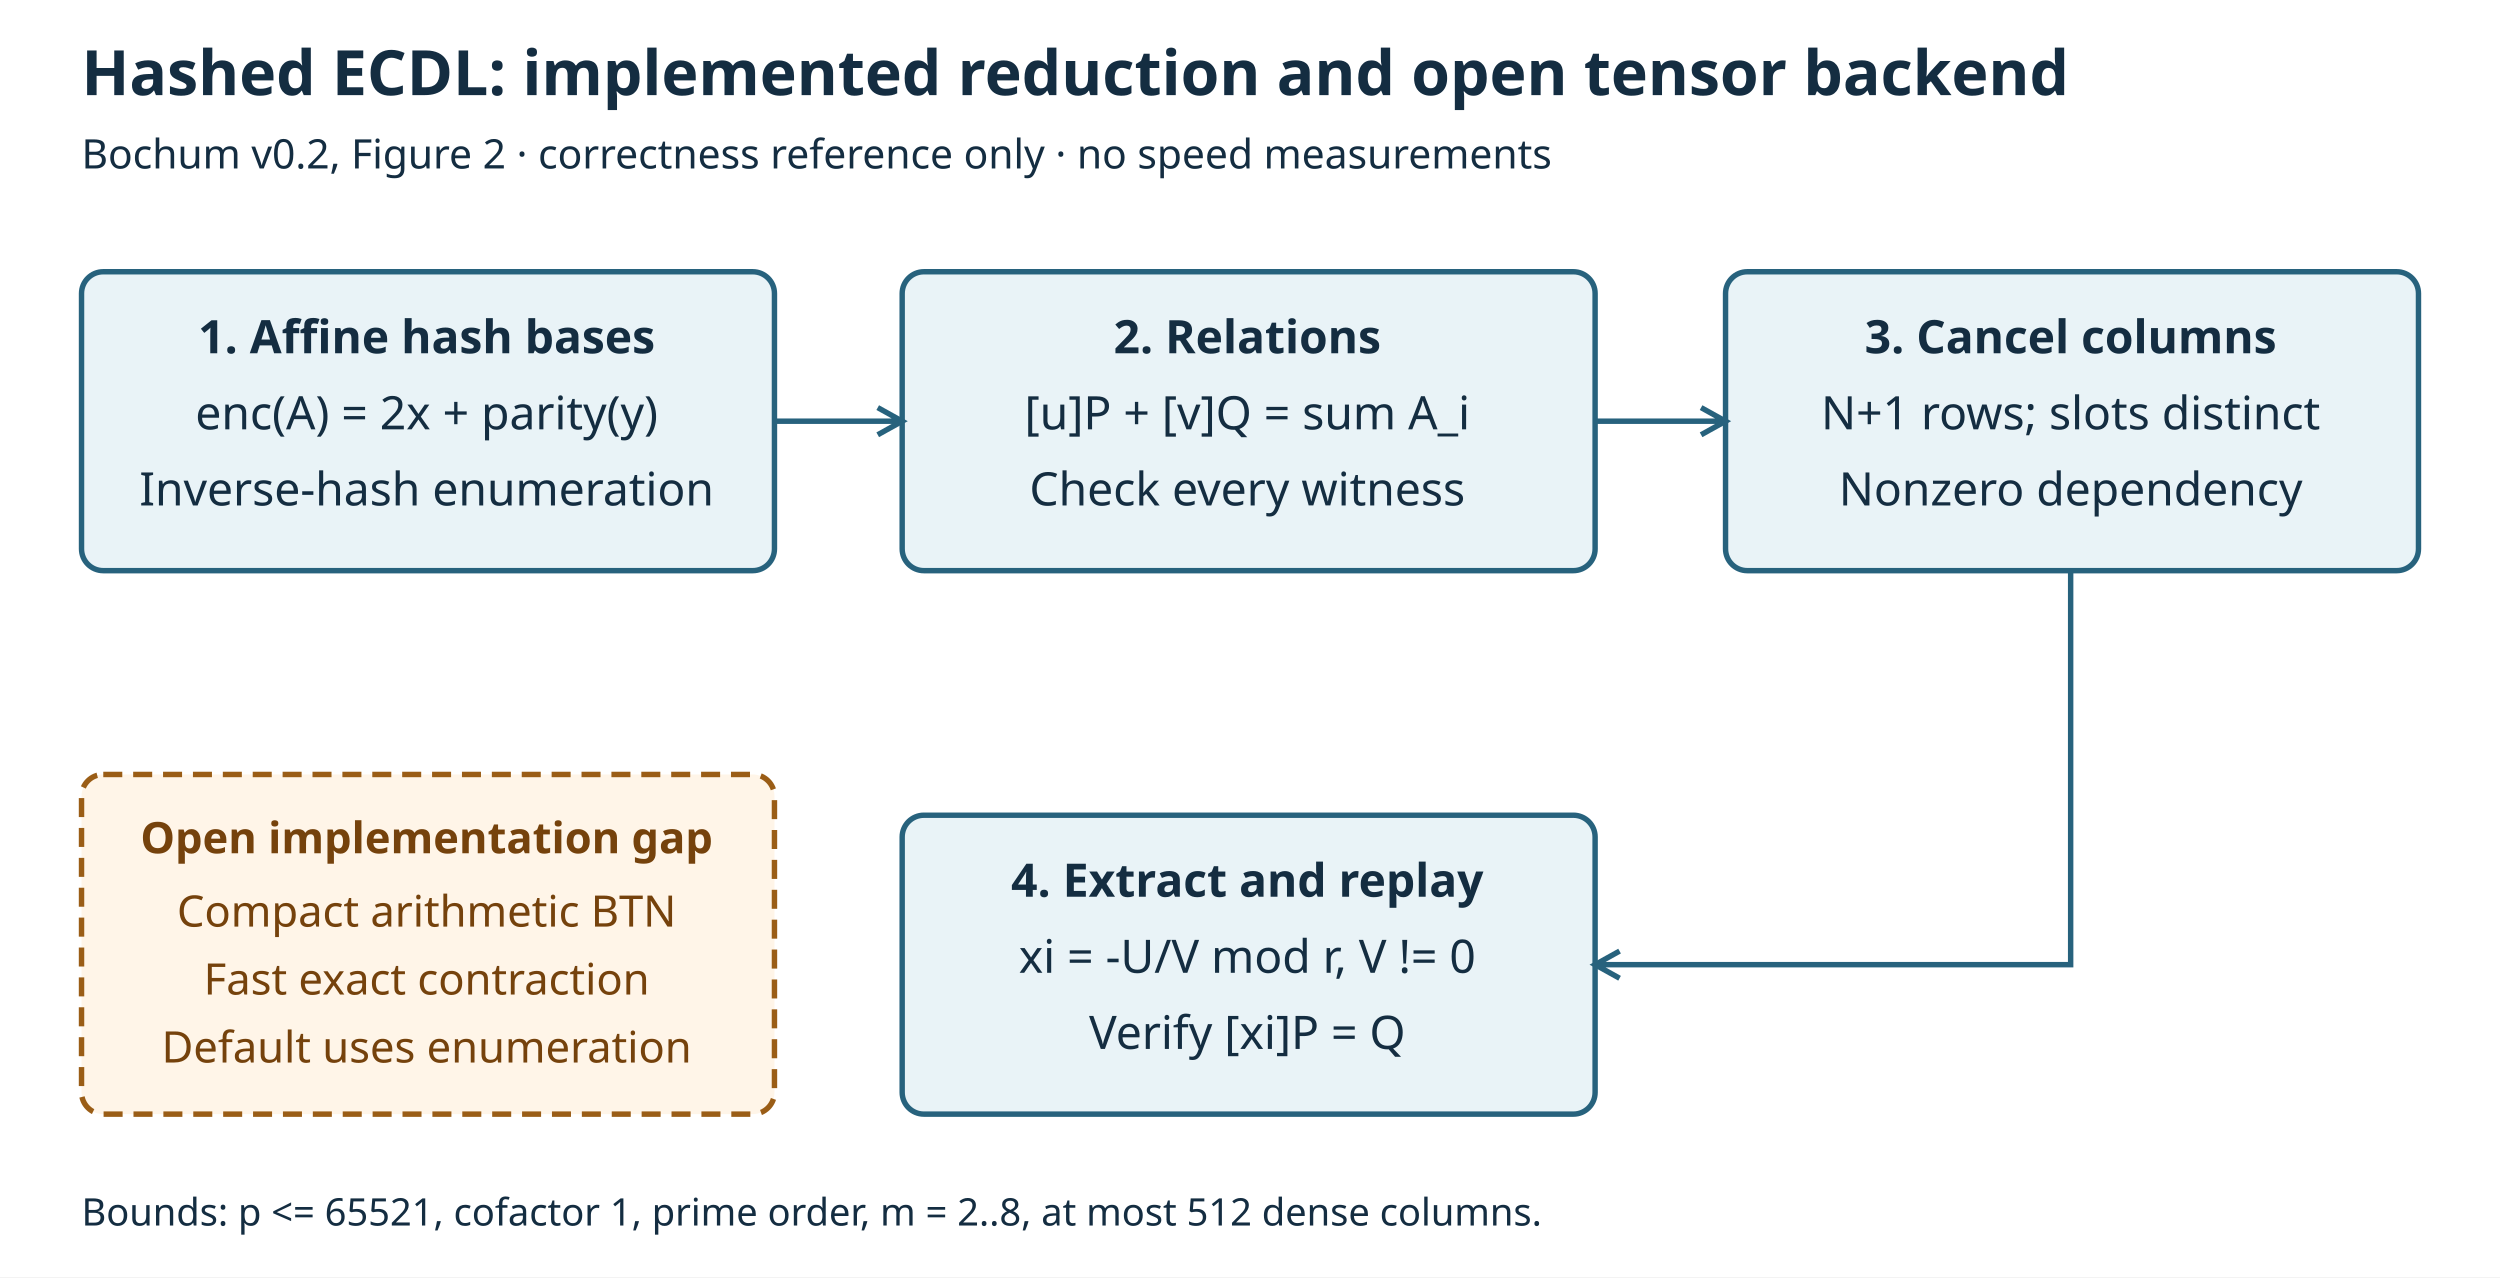
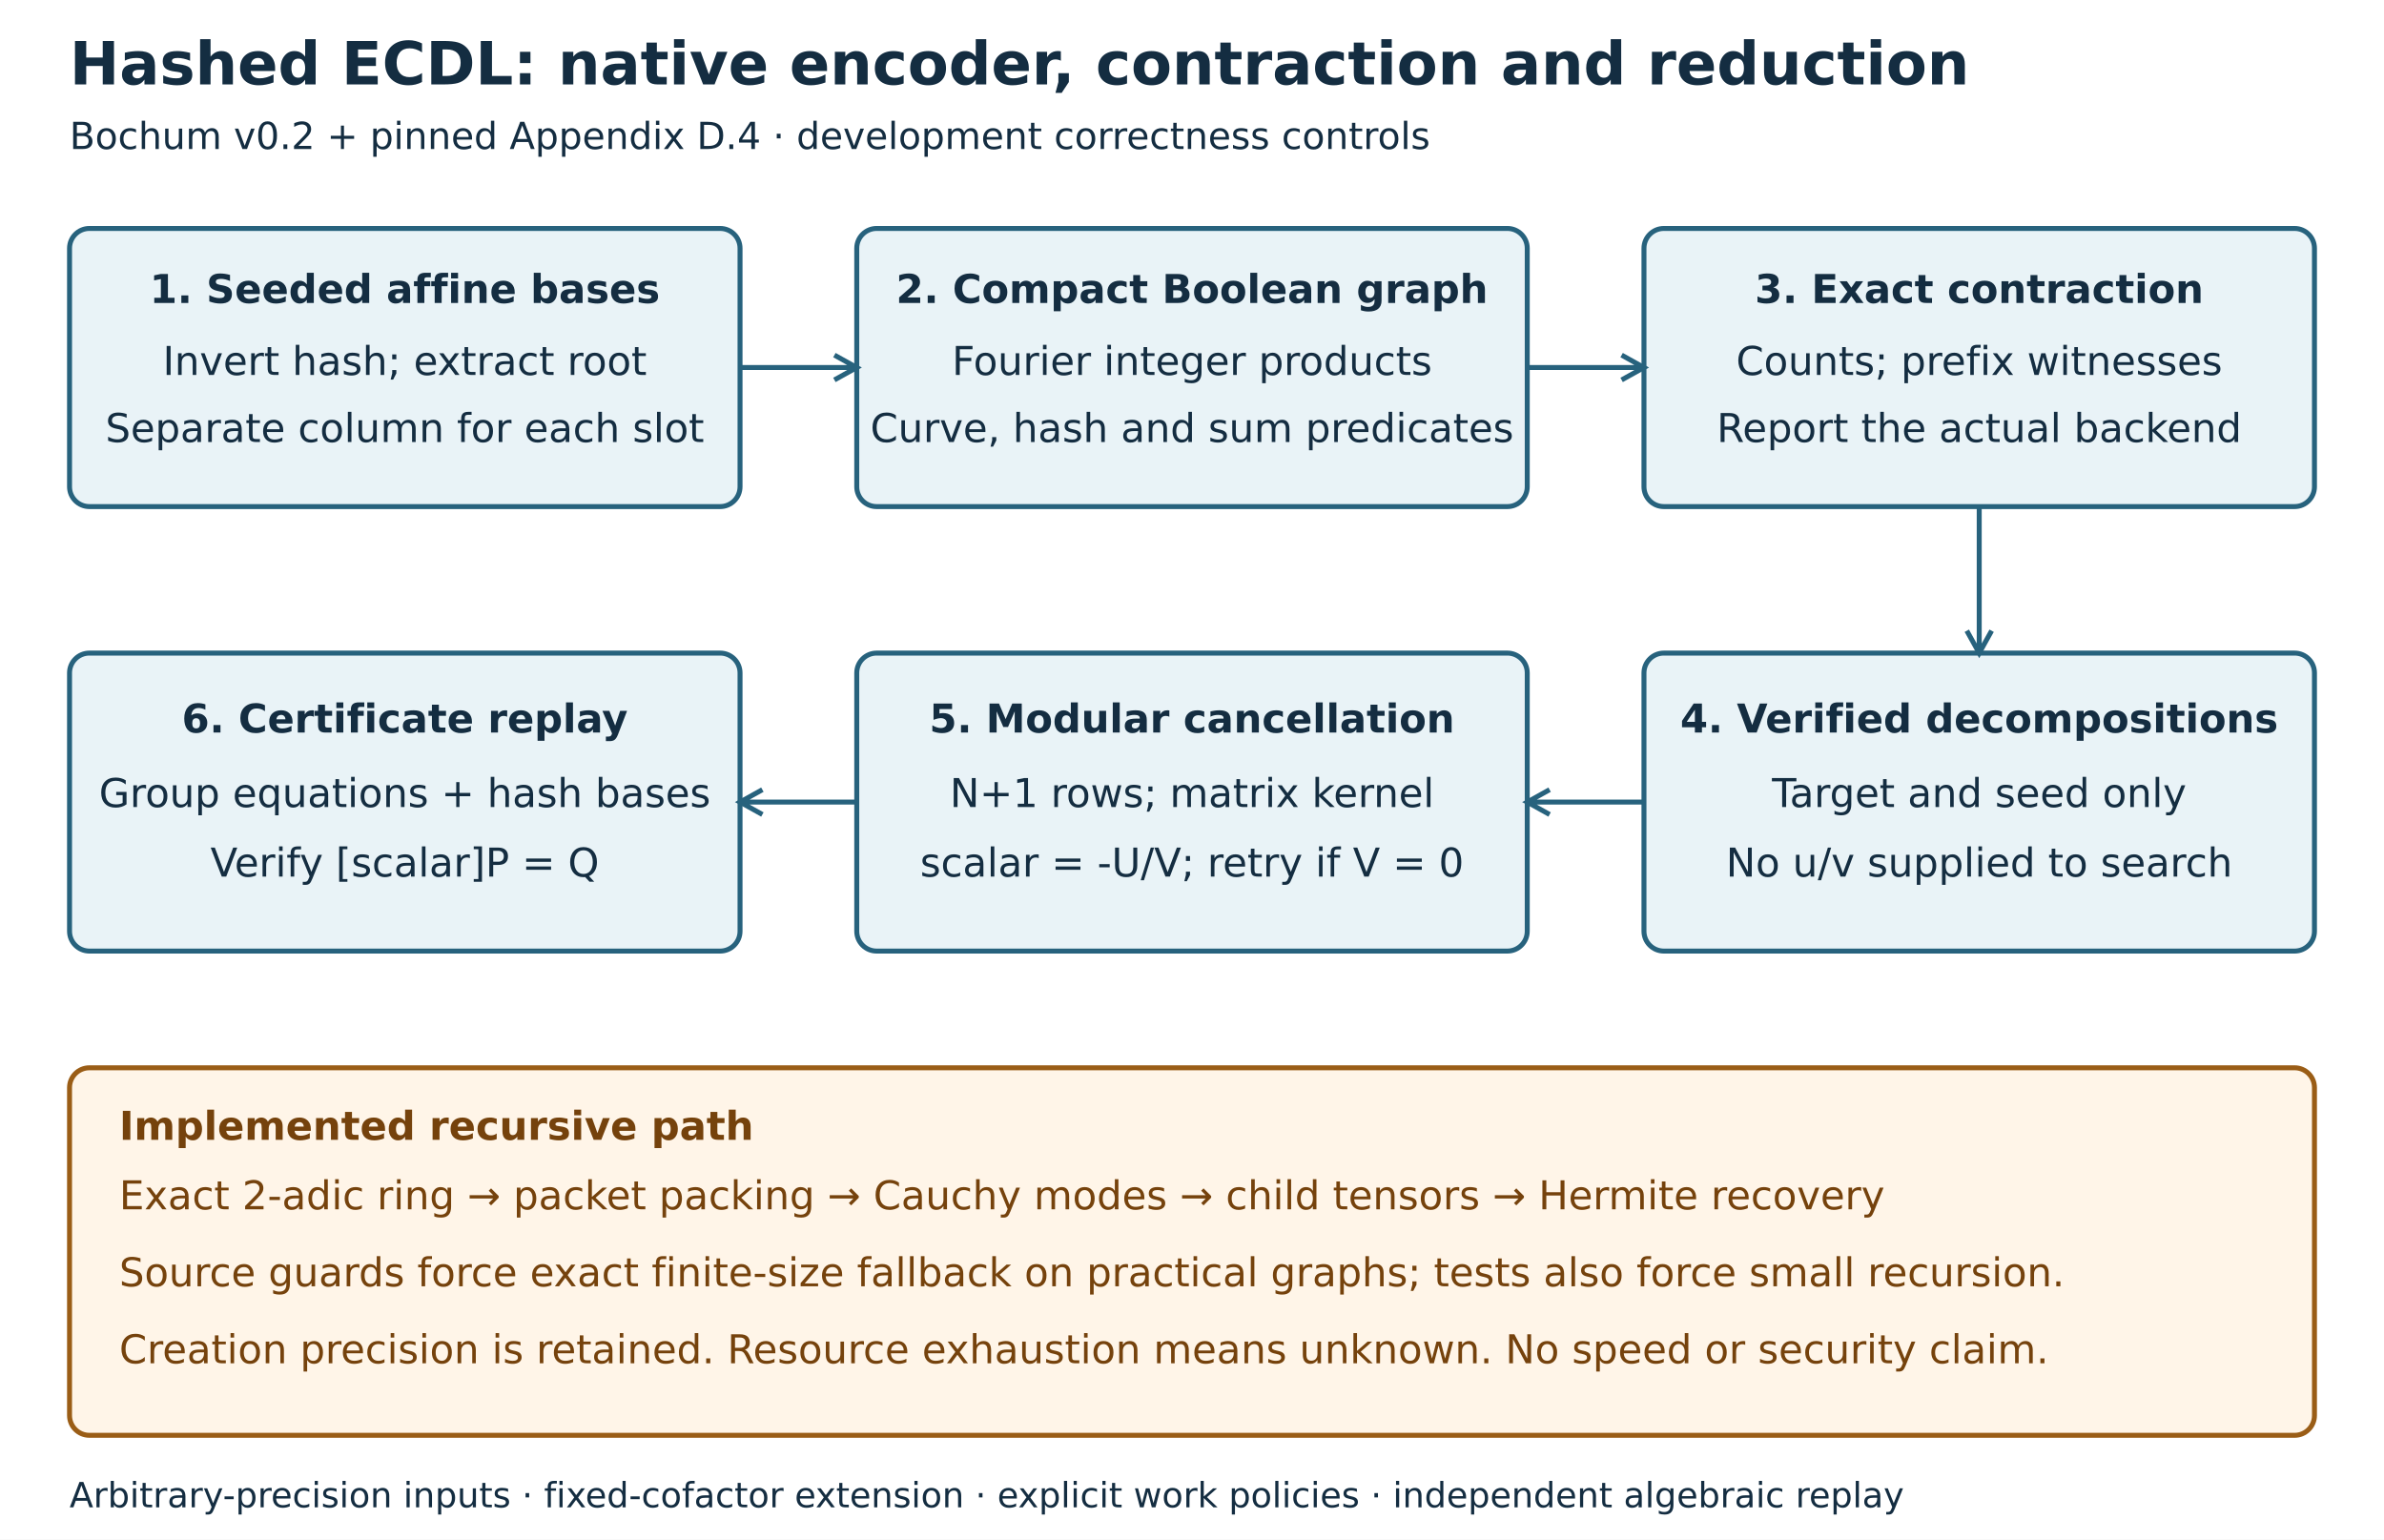
- <svg xmlns="http://www.w3.org/2000/svg" width="920" height="470" viewBox="0 0 920 470">
-   <rect width="920" height="470" fill="#fff" />
-   <g font-family="sans-serif" fill="#142d41">
-     <text x="30" y="35" font-size="23" font-weight="bold">Hashed ECDL: implemented reduction and open tensor backend</text>
-     <text x="30" y="62" font-size="15">Bochum v0.2, Figure 2 · correctness reference only · no speed measurements</text>
+ <svg xmlns="http://www.w3.org/2000/svg" width="960" height="620" viewBox="0 0 960 620">
+   <rect width="960" height="620" fill="#fff" />
+   <g font-family="DejaVu Sans, sans-serif" fill="#142d41">
+     <text x="28" y="34" font-size="24" font-weight="bold">Hashed ECDL: native encoder, contraction and reduction</text>
+     <text x="28" y="60" font-size="15">Bochum v0.2 + pinned Appendix D.4 · development correctness controls</text>
    <g fill="#e9f3f7" stroke="#27627d" stroke-width="2">
-       <rect x="30" y="100" width="255" height="110" rx="8" />
-       <rect x="332" y="100" width="255" height="110" rx="8" />
-       <rect x="635" y="100" width="255" height="110" rx="8" />
-       <rect x="332" y="300" width="255" height="110" rx="8" />
+       <rect x="28" y="92" width="270" height="112" rx="8" />
+       <rect x="345" y="92" width="270" height="112" rx="8" />
+       <rect x="662" y="92" width="270" height="112" rx="8" />
+       <rect x="28" y="263" width="270" height="120" rx="8" />
+       <rect x="345" y="263" width="270" height="120" rx="8" />
+       <rect x="662" y="263" width="270" height="120" rx="8" />
    </g>
-     <g font-size="17" text-anchor="middle">
-       <text x="157" y="130" font-weight="bold">1. Affine hash bases</text>
-       <text x="157" y="158">enc(A) = 2x + parity(y)</text>
-       <text x="157" y="186">Inverse-hash enumeration</text>
-       <text x="459" y="130" font-weight="bold">2. Relations</text>
-       <text x="459" y="158">[u]P + [v]Q = sum A_i</text>
-       <text x="459" y="186">Check every witness</text>
-       <text x="762" y="130" font-weight="bold">3. Cancel columns</text>
-       <text x="762" y="158">N+1 rows; slots distinct</text>
-       <text x="762" y="186">Nonzero dependency</text>
-       <text x="459" y="330" font-weight="bold">4. Extract and replay</text>
-       <text x="459" y="358">xi = -U/V mod r, V != 0</text>
-       <text x="459" y="386">Verify [xi]P = Q</text>
+     <g font-size="16" text-anchor="middle">
+       <text x="163" y="122" font-weight="bold">1. Seeded affine bases</text>
+       <text x="163" y="151">Invert hash; extract root</text>
+       <text x="163" y="178">Separate column for each slot</text>
+       <text x="480" y="122" font-weight="bold">2. Compact Boolean graph</text>
+       <text x="480" y="151">Fourier integer products</text>
+       <text x="480" y="178">Curve, hash and sum predicates</text>
+       <text x="797" y="122" font-weight="bold">3. Exact contraction</text>
+       <text x="797" y="151">Counts; prefix witnesses</text>
+       <text x="797" y="178">Report the actual backend</text>
+       <text x="163" y="295" font-weight="bold">6. Certificate replay</text>
+       <text x="163" y="325">Group equations + hash bases</text>
+       <text x="163" y="353">Verify [scalar]P = Q</text>
+       <text x="480" y="295" font-weight="bold">5. Modular cancellation</text>
+       <text x="480" y="325">N+1 rows; matrix kernel</text>
+       <text x="480" y="353">scalar = -U/V; retry if V = 0</text>
+       <text x="797" y="295" font-weight="bold">4. Verified decompositions</text>
+       <text x="797" y="325">Target and seed only</text>
+       <text x="797" y="353">No u/v supplied to search</text>
    </g>
    <g stroke="#27627d" stroke-width="2" fill="none">
-       <path d="M285 155h47m-9 -5 9 5 -9 5M587 155h48m-9 -5 9 5 -9 5" />
-       <path d="M762 210v145H587m9 -5 -9 5 9 5" />
+       <path d="M298 148h47m-9 -5 9 5 -9 5M615 148h47m-9 -5 9 5 -9 5M797 204v59m-5 -9 5 9 5 -9" />
+       <path d="M662 323h-47m9 -5 -9 5 9 5M345 323h-47m9 -5 -9 5 9 5" />
    </g>
-     <rect x="30" y="285" width="255" height="125" rx="8" fill="#fff5e8" stroke="#9a5d16" stroke-width="2" stroke-dasharray="7 4" />
-     <g font-size="16" text-anchor="middle" fill="#75420c">
-       <text x="157" y="314" font-weight="bold">Open implementation gap</text>
-       <text x="157" y="341">Compact arithmetic BTN</text>
-       <text x="157" y="366">Fast exact contraction</text>
-       <text x="157" y="391">Default uses enumeration</text>
+     <rect x="28" y="430" width="904" height="148" rx="8" fill="#fff5e8" stroke="#9a5d16" stroke-width="2" />
+     <g fill="#75420c" font-size="16">
+       <text x="48" y="459" font-weight="bold">Implemented recursive path</text>
+       <text x="48" y="487">Exact 2-adic ring → packet packing → Cauchy modes → child tensors → Hermite recovery</text>
+       <text x="48" y="518">Source guards force exact finite-size fallback on practical graphs; tests also force small recursion.</text>
+       <text x="48" y="549">Creation precision is retained. Resource exhaustion means unknown. No speed or security claim.</text>
    </g>
-     <text x="30" y="451" font-size="14">Bounds: p &lt;= 65521, cofactor 1, prime order, m = 2..8, at most 512 dense columns.</text>
+     <text x="28" y="607" font-size="14">Arbitrary-precision inputs · fixed-cofactor extension · explicit work policies · independent algebraic replay</text>
  </g>
</svg>
